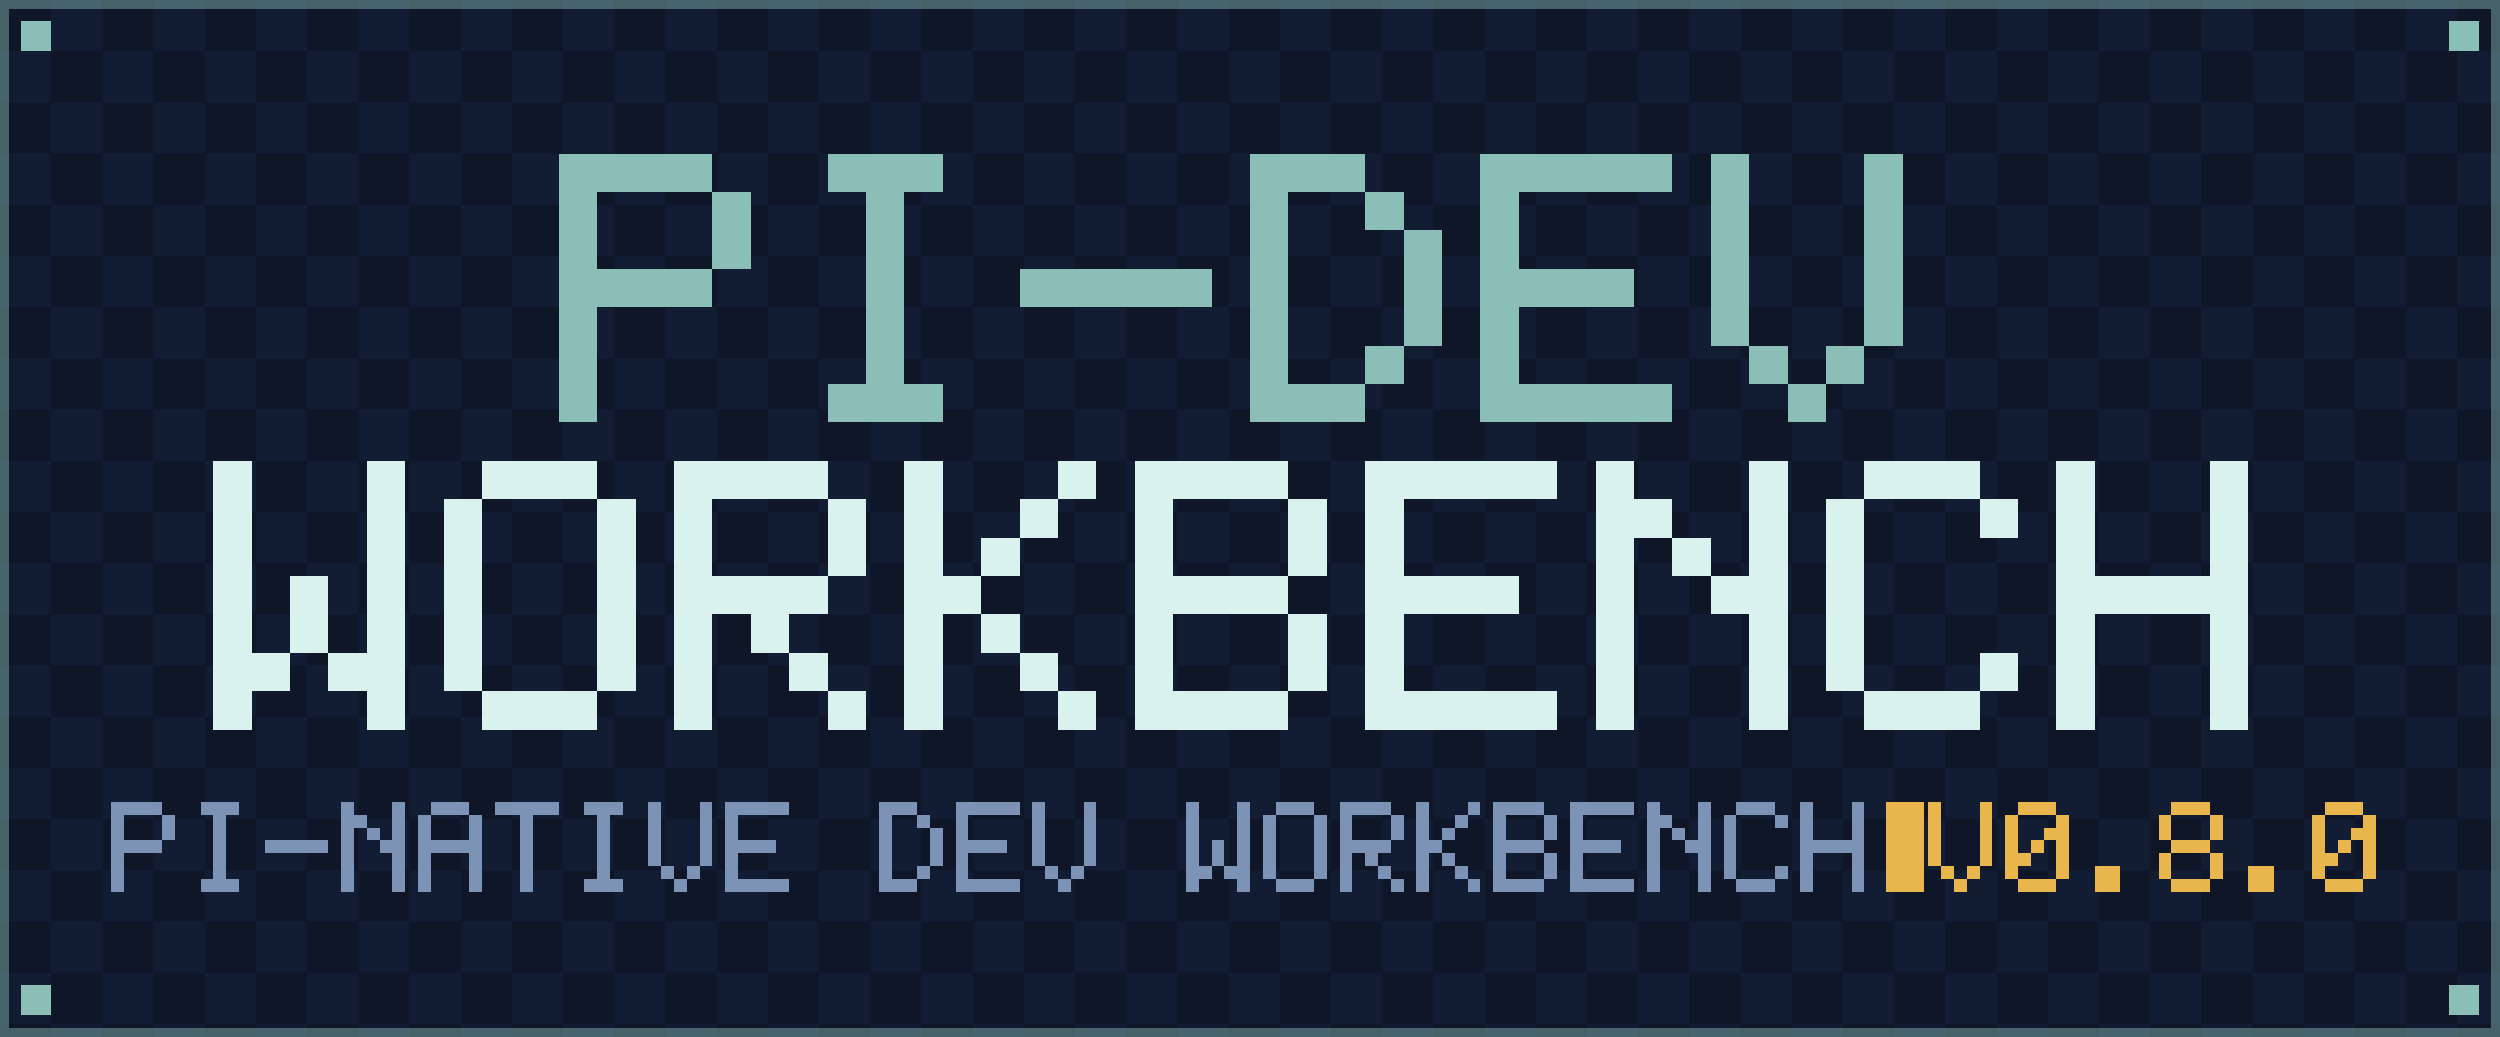
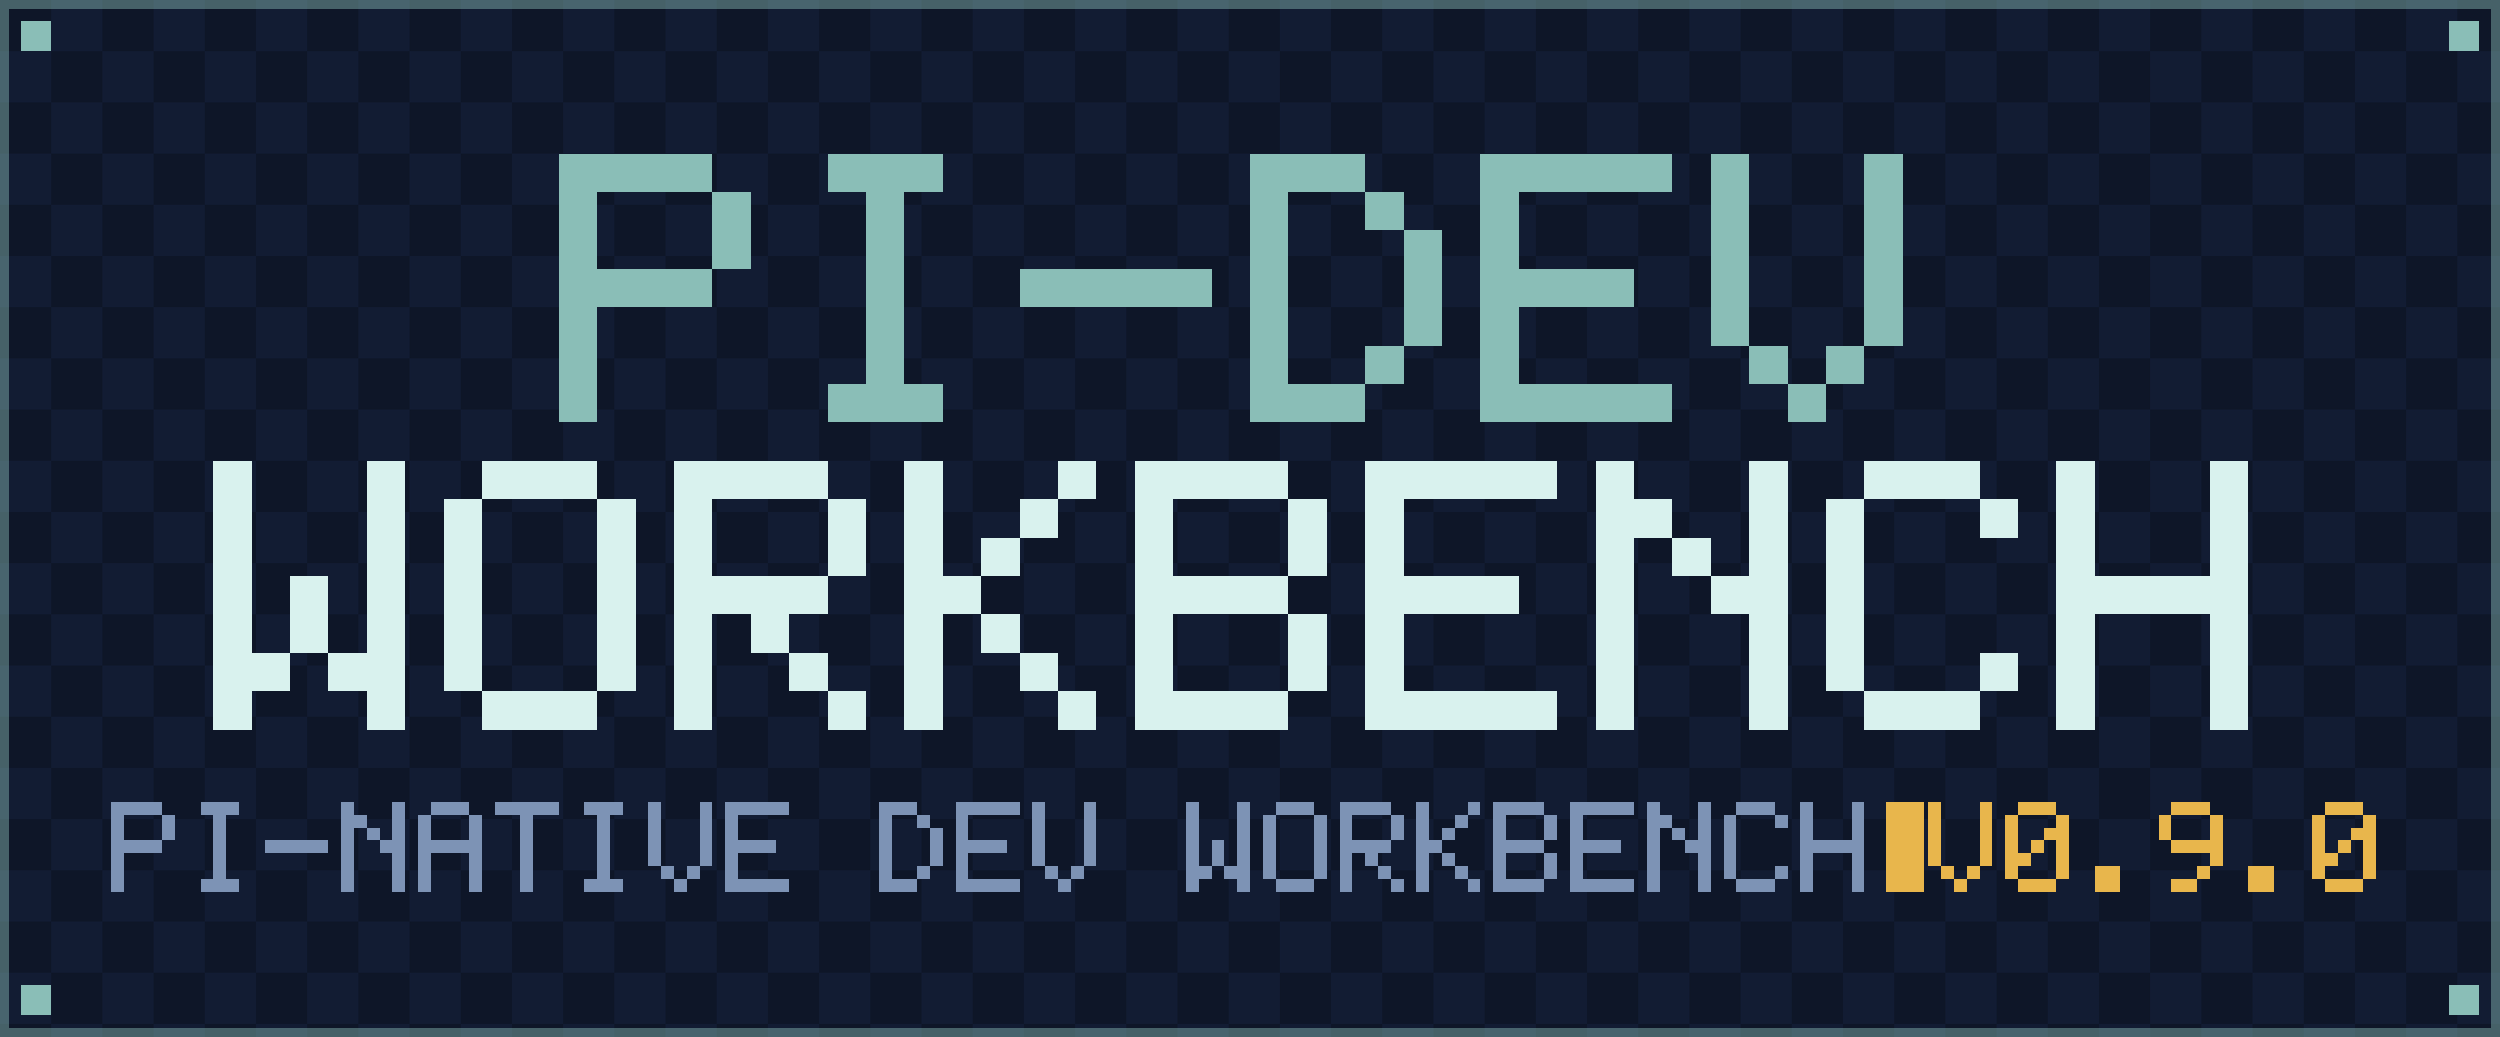
- <svg xmlns="http://www.w3.org/2000/svg" viewBox="0 0 586 243" width="586" height="243" shape-rendering="crispEdges" role="img" aria-label="pi-dev-workbench v0.8.0 — a Pi-native development workbench">
+ <svg xmlns="http://www.w3.org/2000/svg" viewBox="0 0 586 243" width="586" height="243" shape-rendering="crispEdges" role="img" aria-label="pi-dev-workbench v0.9.0 — a Pi-native development workbench">
  <defs>
    <pattern id="checker" width="24" height="24" patternUnits="userSpaceOnUse">
      <rect width="12" height="12" fill="#0e1628" />
      <rect x="12" width="12" height="12" fill="#121c33" />
      <rect y="12" width="12" height="12" fill="#121c33" />
      <rect x="12" y="12" width="12" height="12" fill="#0e1628" />
    </pattern>
  </defs>
  <rect width="586" height="243" fill="url(#checker)" />
  <rect x="1" y="1" width="584" height="241" fill="none" stroke="#8abeb7" stroke-opacity="0.45" stroke-width="2" />
  <rect x="5" y="5" width="7" height="7" fill="#8abeb7" />
  <rect x="574" y="5" width="7" height="7" fill="#8abeb7" />
  <rect x="5" y="231" width="7" height="7" fill="#8abeb7" />
  <rect x="574" y="231" width="7" height="7" fill="#8abeb7" />
  <rect x="131" y="36" width="9" height="9" fill="#8abeb7" />
  <rect x="140" y="36" width="9" height="9" fill="#8abeb7" />
  <rect x="149" y="36" width="9" height="9" fill="#8abeb7" />
  <rect x="158" y="36" width="9" height="9" fill="#8abeb7" />
  <rect x="131" y="45" width="9" height="9" fill="#8abeb7" />
  <rect x="167" y="45" width="9" height="9" fill="#8abeb7" />
  <rect x="131" y="54" width="9" height="9" fill="#8abeb7" />
  <rect x="167" y="54" width="9" height="9" fill="#8abeb7" />
  <rect x="131" y="63" width="9" height="9" fill="#8abeb7" />
  <rect x="140" y="63" width="9" height="9" fill="#8abeb7" />
  <rect x="149" y="63" width="9" height="9" fill="#8abeb7" />
  <rect x="158" y="63" width="9" height="9" fill="#8abeb7" />
  <rect x="131" y="72" width="9" height="9" fill="#8abeb7" />
  <rect x="131" y="81" width="9" height="9" fill="#8abeb7" />
  <rect x="131" y="90" width="9" height="9" fill="#8abeb7" />
  <rect x="194" y="36" width="9" height="9" fill="#8abeb7" />
  <rect x="203" y="36" width="9" height="9" fill="#8abeb7" />
  <rect x="212" y="36" width="9" height="9" fill="#8abeb7" />
  <rect x="203" y="45" width="9" height="9" fill="#8abeb7" />
  <rect x="203" y="54" width="9" height="9" fill="#8abeb7" />
  <rect x="203" y="63" width="9" height="9" fill="#8abeb7" />
  <rect x="203" y="72" width="9" height="9" fill="#8abeb7" />
  <rect x="203" y="81" width="9" height="9" fill="#8abeb7" />
  <rect x="194" y="90" width="9" height="9" fill="#8abeb7" />
  <rect x="203" y="90" width="9" height="9" fill="#8abeb7" />
  <rect x="212" y="90" width="9" height="9" fill="#8abeb7" />
  <rect x="239" y="63" width="9" height="9" fill="#8abeb7" />
  <rect x="248" y="63" width="9" height="9" fill="#8abeb7" />
  <rect x="257" y="63" width="9" height="9" fill="#8abeb7" />
  <rect x="266" y="63" width="9" height="9" fill="#8abeb7" />
  <rect x="275" y="63" width="9" height="9" fill="#8abeb7" />
  <rect x="293" y="36" width="9" height="9" fill="#8abeb7" />
  <rect x="302" y="36" width="9" height="9" fill="#8abeb7" />
  <rect x="311" y="36" width="9" height="9" fill="#8abeb7" />
  <rect x="293" y="45" width="9" height="9" fill="#8abeb7" />
  <rect x="320" y="45" width="9" height="9" fill="#8abeb7" />
  <rect x="293" y="54" width="9" height="9" fill="#8abeb7" />
  <rect x="329" y="54" width="9" height="9" fill="#8abeb7" />
  <rect x="293" y="63" width="9" height="9" fill="#8abeb7" />
  <rect x="329" y="63" width="9" height="9" fill="#8abeb7" />
  <rect x="293" y="72" width="9" height="9" fill="#8abeb7" />
  <rect x="329" y="72" width="9" height="9" fill="#8abeb7" />
  <rect x="293" y="81" width="9" height="9" fill="#8abeb7" />
  <rect x="320" y="81" width="9" height="9" fill="#8abeb7" />
  <rect x="293" y="90" width="9" height="9" fill="#8abeb7" />
  <rect x="302" y="90" width="9" height="9" fill="#8abeb7" />
  <rect x="311" y="90" width="9" height="9" fill="#8abeb7" />
  <rect x="347" y="36" width="9" height="9" fill="#8abeb7" />
  <rect x="356" y="36" width="9" height="9" fill="#8abeb7" />
  <rect x="365" y="36" width="9" height="9" fill="#8abeb7" />
  <rect x="374" y="36" width="9" height="9" fill="#8abeb7" />
  <rect x="383" y="36" width="9" height="9" fill="#8abeb7" />
  <rect x="347" y="45" width="9" height="9" fill="#8abeb7" />
  <rect x="347" y="54" width="9" height="9" fill="#8abeb7" />
  <rect x="347" y="63" width="9" height="9" fill="#8abeb7" />
  <rect x="356" y="63" width="9" height="9" fill="#8abeb7" />
  <rect x="365" y="63" width="9" height="9" fill="#8abeb7" />
  <rect x="374" y="63" width="9" height="9" fill="#8abeb7" />
  <rect x="347" y="72" width="9" height="9" fill="#8abeb7" />
  <rect x="347" y="81" width="9" height="9" fill="#8abeb7" />
  <rect x="347" y="90" width="9" height="9" fill="#8abeb7" />
  <rect x="356" y="90" width="9" height="9" fill="#8abeb7" />
  <rect x="365" y="90" width="9" height="9" fill="#8abeb7" />
  <rect x="374" y="90" width="9" height="9" fill="#8abeb7" />
  <rect x="383" y="90" width="9" height="9" fill="#8abeb7" />
  <rect x="401" y="36" width="9" height="9" fill="#8abeb7" />
  <rect x="437" y="36" width="9" height="9" fill="#8abeb7" />
  <rect x="401" y="45" width="9" height="9" fill="#8abeb7" />
  <rect x="437" y="45" width="9" height="9" fill="#8abeb7" />
  <rect x="401" y="54" width="9" height="9" fill="#8abeb7" />
  <rect x="437" y="54" width="9" height="9" fill="#8abeb7" />
  <rect x="401" y="63" width="9" height="9" fill="#8abeb7" />
  <rect x="437" y="63" width="9" height="9" fill="#8abeb7" />
  <rect x="401" y="72" width="9" height="9" fill="#8abeb7" />
  <rect x="437" y="72" width="9" height="9" fill="#8abeb7" />
  <rect x="410" y="81" width="9" height="9" fill="#8abeb7" />
  <rect x="428" y="81" width="9" height="9" fill="#8abeb7" />
  <rect x="419" y="90" width="9" height="9" fill="#8abeb7" />
  <rect x="50" y="108" width="9" height="9" fill="#d9f2ee" />
  <rect x="86" y="108" width="9" height="9" fill="#d9f2ee" />
  <rect x="50" y="117" width="9" height="9" fill="#d9f2ee" />
  <rect x="86" y="117" width="9" height="9" fill="#d9f2ee" />
  <rect x="50" y="126" width="9" height="9" fill="#d9f2ee" />
  <rect x="86" y="126" width="9" height="9" fill="#d9f2ee" />
  <rect x="50" y="135" width="9" height="9" fill="#d9f2ee" />
  <rect x="68" y="135" width="9" height="9" fill="#d9f2ee" />
  <rect x="86" y="135" width="9" height="9" fill="#d9f2ee" />
  <rect x="50" y="144" width="9" height="9" fill="#d9f2ee" />
  <rect x="68" y="144" width="9" height="9" fill="#d9f2ee" />
  <rect x="86" y="144" width="9" height="9" fill="#d9f2ee" />
  <rect x="50" y="153" width="9" height="9" fill="#d9f2ee" />
  <rect x="59" y="153" width="9" height="9" fill="#d9f2ee" />
  <rect x="77" y="153" width="9" height="9" fill="#d9f2ee" />
  <rect x="86" y="153" width="9" height="9" fill="#d9f2ee" />
  <rect x="50" y="162" width="9" height="9" fill="#d9f2ee" />
  <rect x="86" y="162" width="9" height="9" fill="#d9f2ee" />
  <rect x="113" y="108" width="9" height="9" fill="#d9f2ee" />
  <rect x="122" y="108" width="9" height="9" fill="#d9f2ee" />
  <rect x="131" y="108" width="9" height="9" fill="#d9f2ee" />
  <rect x="104" y="117" width="9" height="9" fill="#d9f2ee" />
  <rect x="140" y="117" width="9" height="9" fill="#d9f2ee" />
  <rect x="104" y="126" width="9" height="9" fill="#d9f2ee" />
  <rect x="140" y="126" width="9" height="9" fill="#d9f2ee" />
  <rect x="104" y="135" width="9" height="9" fill="#d9f2ee" />
  <rect x="140" y="135" width="9" height="9" fill="#d9f2ee" />
  <rect x="104" y="144" width="9" height="9" fill="#d9f2ee" />
  <rect x="140" y="144" width="9" height="9" fill="#d9f2ee" />
  <rect x="104" y="153" width="9" height="9" fill="#d9f2ee" />
  <rect x="140" y="153" width="9" height="9" fill="#d9f2ee" />
  <rect x="113" y="162" width="9" height="9" fill="#d9f2ee" />
  <rect x="122" y="162" width="9" height="9" fill="#d9f2ee" />
  <rect x="131" y="162" width="9" height="9" fill="#d9f2ee" />
  <rect x="158" y="108" width="9" height="9" fill="#d9f2ee" />
  <rect x="167" y="108" width="9" height="9" fill="#d9f2ee" />
  <rect x="176" y="108" width="9" height="9" fill="#d9f2ee" />
  <rect x="185" y="108" width="9" height="9" fill="#d9f2ee" />
  <rect x="158" y="117" width="9" height="9" fill="#d9f2ee" />
  <rect x="194" y="117" width="9" height="9" fill="#d9f2ee" />
  <rect x="158" y="126" width="9" height="9" fill="#d9f2ee" />
  <rect x="194" y="126" width="9" height="9" fill="#d9f2ee" />
  <rect x="158" y="135" width="9" height="9" fill="#d9f2ee" />
  <rect x="167" y="135" width="9" height="9" fill="#d9f2ee" />
  <rect x="176" y="135" width="9" height="9" fill="#d9f2ee" />
  <rect x="185" y="135" width="9" height="9" fill="#d9f2ee" />
  <rect x="158" y="144" width="9" height="9" fill="#d9f2ee" />
  <rect x="176" y="144" width="9" height="9" fill="#d9f2ee" />
  <rect x="158" y="153" width="9" height="9" fill="#d9f2ee" />
  <rect x="185" y="153" width="9" height="9" fill="#d9f2ee" />
  <rect x="158" y="162" width="9" height="9" fill="#d9f2ee" />
  <rect x="194" y="162" width="9" height="9" fill="#d9f2ee" />
  <rect x="212" y="108" width="9" height="9" fill="#d9f2ee" />
  <rect x="248" y="108" width="9" height="9" fill="#d9f2ee" />
  <rect x="212" y="117" width="9" height="9" fill="#d9f2ee" />
  <rect x="239" y="117" width="9" height="9" fill="#d9f2ee" />
  <rect x="212" y="126" width="9" height="9" fill="#d9f2ee" />
  <rect x="230" y="126" width="9" height="9" fill="#d9f2ee" />
  <rect x="212" y="135" width="9" height="9" fill="#d9f2ee" />
  <rect x="221" y="135" width="9" height="9" fill="#d9f2ee" />
  <rect x="212" y="144" width="9" height="9" fill="#d9f2ee" />
  <rect x="230" y="144" width="9" height="9" fill="#d9f2ee" />
  <rect x="212" y="153" width="9" height="9" fill="#d9f2ee" />
  <rect x="239" y="153" width="9" height="9" fill="#d9f2ee" />
  <rect x="212" y="162" width="9" height="9" fill="#d9f2ee" />
  <rect x="248" y="162" width="9" height="9" fill="#d9f2ee" />
  <rect x="266" y="108" width="9" height="9" fill="#d9f2ee" />
  <rect x="275" y="108" width="9" height="9" fill="#d9f2ee" />
  <rect x="284" y="108" width="9" height="9" fill="#d9f2ee" />
  <rect x="293" y="108" width="9" height="9" fill="#d9f2ee" />
  <rect x="266" y="117" width="9" height="9" fill="#d9f2ee" />
  <rect x="302" y="117" width="9" height="9" fill="#d9f2ee" />
  <rect x="266" y="126" width="9" height="9" fill="#d9f2ee" />
  <rect x="302" y="126" width="9" height="9" fill="#d9f2ee" />
  <rect x="266" y="135" width="9" height="9" fill="#d9f2ee" />
  <rect x="275" y="135" width="9" height="9" fill="#d9f2ee" />
  <rect x="284" y="135" width="9" height="9" fill="#d9f2ee" />
  <rect x="293" y="135" width="9" height="9" fill="#d9f2ee" />
  <rect x="266" y="144" width="9" height="9" fill="#d9f2ee" />
  <rect x="302" y="144" width="9" height="9" fill="#d9f2ee" />
  <rect x="266" y="153" width="9" height="9" fill="#d9f2ee" />
  <rect x="302" y="153" width="9" height="9" fill="#d9f2ee" />
  <rect x="266" y="162" width="9" height="9" fill="#d9f2ee" />
  <rect x="275" y="162" width="9" height="9" fill="#d9f2ee" />
  <rect x="284" y="162" width="9" height="9" fill="#d9f2ee" />
  <rect x="293" y="162" width="9" height="9" fill="#d9f2ee" />
  <rect x="320" y="108" width="9" height="9" fill="#d9f2ee" />
  <rect x="329" y="108" width="9" height="9" fill="#d9f2ee" />
  <rect x="338" y="108" width="9" height="9" fill="#d9f2ee" />
  <rect x="347" y="108" width="9" height="9" fill="#d9f2ee" />
  <rect x="356" y="108" width="9" height="9" fill="#d9f2ee" />
  <rect x="320" y="117" width="9" height="9" fill="#d9f2ee" />
  <rect x="320" y="126" width="9" height="9" fill="#d9f2ee" />
  <rect x="320" y="135" width="9" height="9" fill="#d9f2ee" />
  <rect x="329" y="135" width="9" height="9" fill="#d9f2ee" />
  <rect x="338" y="135" width="9" height="9" fill="#d9f2ee" />
  <rect x="347" y="135" width="9" height="9" fill="#d9f2ee" />
  <rect x="320" y="144" width="9" height="9" fill="#d9f2ee" />
  <rect x="320" y="153" width="9" height="9" fill="#d9f2ee" />
  <rect x="320" y="162" width="9" height="9" fill="#d9f2ee" />
  <rect x="329" y="162" width="9" height="9" fill="#d9f2ee" />
  <rect x="338" y="162" width="9" height="9" fill="#d9f2ee" />
  <rect x="347" y="162" width="9" height="9" fill="#d9f2ee" />
  <rect x="356" y="162" width="9" height="9" fill="#d9f2ee" />
  <rect x="374" y="108" width="9" height="9" fill="#d9f2ee" />
  <rect x="410" y="108" width="9" height="9" fill="#d9f2ee" />
  <rect x="374" y="117" width="9" height="9" fill="#d9f2ee" />
  <rect x="383" y="117" width="9" height="9" fill="#d9f2ee" />
  <rect x="410" y="117" width="9" height="9" fill="#d9f2ee" />
  <rect x="374" y="126" width="9" height="9" fill="#d9f2ee" />
  <rect x="392" y="126" width="9" height="9" fill="#d9f2ee" />
  <rect x="410" y="126" width="9" height="9" fill="#d9f2ee" />
  <rect x="374" y="135" width="9" height="9" fill="#d9f2ee" />
  <rect x="401" y="135" width="9" height="9" fill="#d9f2ee" />
  <rect x="410" y="135" width="9" height="9" fill="#d9f2ee" />
  <rect x="374" y="144" width="9" height="9" fill="#d9f2ee" />
  <rect x="410" y="144" width="9" height="9" fill="#d9f2ee" />
  <rect x="374" y="153" width="9" height="9" fill="#d9f2ee" />
  <rect x="410" y="153" width="9" height="9" fill="#d9f2ee" />
  <rect x="374" y="162" width="9" height="9" fill="#d9f2ee" />
  <rect x="410" y="162" width="9" height="9" fill="#d9f2ee" />
  <rect x="437" y="108" width="9" height="9" fill="#d9f2ee" />
  <rect x="446" y="108" width="9" height="9" fill="#d9f2ee" />
  <rect x="455" y="108" width="9" height="9" fill="#d9f2ee" />
  <rect x="428" y="117" width="9" height="9" fill="#d9f2ee" />
  <rect x="464" y="117" width="9" height="9" fill="#d9f2ee" />
  <rect x="428" y="126" width="9" height="9" fill="#d9f2ee" />
  <rect x="428" y="135" width="9" height="9" fill="#d9f2ee" />
  <rect x="428" y="144" width="9" height="9" fill="#d9f2ee" />
  <rect x="428" y="153" width="9" height="9" fill="#d9f2ee" />
  <rect x="464" y="153" width="9" height="9" fill="#d9f2ee" />
  <rect x="437" y="162" width="9" height="9" fill="#d9f2ee" />
  <rect x="446" y="162" width="9" height="9" fill="#d9f2ee" />
  <rect x="455" y="162" width="9" height="9" fill="#d9f2ee" />
  <rect x="482" y="108" width="9" height="9" fill="#d9f2ee" />
  <rect x="518" y="108" width="9" height="9" fill="#d9f2ee" />
  <rect x="482" y="117" width="9" height="9" fill="#d9f2ee" />
  <rect x="518" y="117" width="9" height="9" fill="#d9f2ee" />
  <rect x="482" y="126" width="9" height="9" fill="#d9f2ee" />
  <rect x="518" y="126" width="9" height="9" fill="#d9f2ee" />
  <rect x="482" y="135" width="9" height="9" fill="#d9f2ee" />
  <rect x="491" y="135" width="9" height="9" fill="#d9f2ee" />
  <rect x="500" y="135" width="9" height="9" fill="#d9f2ee" />
  <rect x="509" y="135" width="9" height="9" fill="#d9f2ee" />
  <rect x="518" y="135" width="9" height="9" fill="#d9f2ee" />
  <rect x="482" y="144" width="9" height="9" fill="#d9f2ee" />
  <rect x="518" y="144" width="9" height="9" fill="#d9f2ee" />
  <rect x="482" y="153" width="9" height="9" fill="#d9f2ee" />
  <rect x="518" y="153" width="9" height="9" fill="#d9f2ee" />
  <rect x="482" y="162" width="9" height="9" fill="#d9f2ee" />
  <rect x="518" y="162" width="9" height="9" fill="#d9f2ee" />
  <rect x="26" y="188" width="3" height="3" fill="#7d93b5" />
  <rect x="29" y="188" width="3" height="3" fill="#7d93b5" />
  <rect x="32" y="188" width="3" height="3" fill="#7d93b5" />
  <rect x="35" y="188" width="3" height="3" fill="#7d93b5" />
  <rect x="26" y="191" width="3" height="3" fill="#7d93b5" />
  <rect x="38" y="191" width="3" height="3" fill="#7d93b5" />
  <rect x="26" y="194" width="3" height="3" fill="#7d93b5" />
  <rect x="38" y="194" width="3" height="3" fill="#7d93b5" />
  <rect x="26" y="197" width="3" height="3" fill="#7d93b5" />
  <rect x="29" y="197" width="3" height="3" fill="#7d93b5" />
  <rect x="32" y="197" width="3" height="3" fill="#7d93b5" />
  <rect x="35" y="197" width="3" height="3" fill="#7d93b5" />
  <rect x="26" y="200" width="3" height="3" fill="#7d93b5" />
  <rect x="26" y="203" width="3" height="3" fill="#7d93b5" />
  <rect x="26" y="206" width="3" height="3" fill="#7d93b5" />
  <rect x="47" y="188" width="3" height="3" fill="#7d93b5" />
  <rect x="50" y="188" width="3" height="3" fill="#7d93b5" />
  <rect x="53" y="188" width="3" height="3" fill="#7d93b5" />
  <rect x="50" y="191" width="3" height="3" fill="#7d93b5" />
  <rect x="50" y="194" width="3" height="3" fill="#7d93b5" />
  <rect x="50" y="197" width="3" height="3" fill="#7d93b5" />
  <rect x="50" y="200" width="3" height="3" fill="#7d93b5" />
  <rect x="50" y="203" width="3" height="3" fill="#7d93b5" />
  <rect x="47" y="206" width="3" height="3" fill="#7d93b5" />
  <rect x="50" y="206" width="3" height="3" fill="#7d93b5" />
  <rect x="53" y="206" width="3" height="3" fill="#7d93b5" />
  <rect x="62" y="197" width="3" height="3" fill="#7d93b5" />
  <rect x="65" y="197" width="3" height="3" fill="#7d93b5" />
  <rect x="68" y="197" width="3" height="3" fill="#7d93b5" />
  <rect x="71" y="197" width="3" height="3" fill="#7d93b5" />
  <rect x="74" y="197" width="3" height="3" fill="#7d93b5" />
  <rect x="80" y="188" width="3" height="3" fill="#7d93b5" />
  <rect x="92" y="188" width="3" height="3" fill="#7d93b5" />
  <rect x="80" y="191" width="3" height="3" fill="#7d93b5" />
  <rect x="83" y="191" width="3" height="3" fill="#7d93b5" />
  <rect x="92" y="191" width="3" height="3" fill="#7d93b5" />
  <rect x="80" y="194" width="3" height="3" fill="#7d93b5" />
  <rect x="86" y="194" width="3" height="3" fill="#7d93b5" />
  <rect x="92" y="194" width="3" height="3" fill="#7d93b5" />
  <rect x="80" y="197" width="3" height="3" fill="#7d93b5" />
  <rect x="89" y="197" width="3" height="3" fill="#7d93b5" />
  <rect x="92" y="197" width="3" height="3" fill="#7d93b5" />
  <rect x="80" y="200" width="3" height="3" fill="#7d93b5" />
  <rect x="92" y="200" width="3" height="3" fill="#7d93b5" />
  <rect x="80" y="203" width="3" height="3" fill="#7d93b5" />
  <rect x="92" y="203" width="3" height="3" fill="#7d93b5" />
  <rect x="80" y="206" width="3" height="3" fill="#7d93b5" />
  <rect x="92" y="206" width="3" height="3" fill="#7d93b5" />
  <rect x="101" y="188" width="3" height="3" fill="#7d93b5" />
  <rect x="104" y="188" width="3" height="3" fill="#7d93b5" />
  <rect x="107" y="188" width="3" height="3" fill="#7d93b5" />
  <rect x="98" y="191" width="3" height="3" fill="#7d93b5" />
  <rect x="110" y="191" width="3" height="3" fill="#7d93b5" />
  <rect x="98" y="194" width="3" height="3" fill="#7d93b5" />
  <rect x="110" y="194" width="3" height="3" fill="#7d93b5" />
  <rect x="98" y="197" width="3" height="3" fill="#7d93b5" />
  <rect x="101" y="197" width="3" height="3" fill="#7d93b5" />
  <rect x="104" y="197" width="3" height="3" fill="#7d93b5" />
  <rect x="107" y="197" width="3" height="3" fill="#7d93b5" />
  <rect x="110" y="197" width="3" height="3" fill="#7d93b5" />
  <rect x="98" y="200" width="3" height="3" fill="#7d93b5" />
  <rect x="110" y="200" width="3" height="3" fill="#7d93b5" />
  <rect x="98" y="203" width="3" height="3" fill="#7d93b5" />
  <rect x="110" y="203" width="3" height="3" fill="#7d93b5" />
  <rect x="98" y="206" width="3" height="3" fill="#7d93b5" />
  <rect x="110" y="206" width="3" height="3" fill="#7d93b5" />
  <rect x="116" y="188" width="3" height="3" fill="#7d93b5" />
  <rect x="119" y="188" width="3" height="3" fill="#7d93b5" />
  <rect x="122" y="188" width="3" height="3" fill="#7d93b5" />
  <rect x="125" y="188" width="3" height="3" fill="#7d93b5" />
  <rect x="128" y="188" width="3" height="3" fill="#7d93b5" />
  <rect x="122" y="191" width="3" height="3" fill="#7d93b5" />
  <rect x="122" y="194" width="3" height="3" fill="#7d93b5" />
  <rect x="122" y="197" width="3" height="3" fill="#7d93b5" />
  <rect x="122" y="200" width="3" height="3" fill="#7d93b5" />
  <rect x="122" y="203" width="3" height="3" fill="#7d93b5" />
  <rect x="122" y="206" width="3" height="3" fill="#7d93b5" />
  <rect x="137" y="188" width="3" height="3" fill="#7d93b5" />
  <rect x="140" y="188" width="3" height="3" fill="#7d93b5" />
  <rect x="143" y="188" width="3" height="3" fill="#7d93b5" />
  <rect x="140" y="191" width="3" height="3" fill="#7d93b5" />
  <rect x="140" y="194" width="3" height="3" fill="#7d93b5" />
  <rect x="140" y="197" width="3" height="3" fill="#7d93b5" />
  <rect x="140" y="200" width="3" height="3" fill="#7d93b5" />
  <rect x="140" y="203" width="3" height="3" fill="#7d93b5" />
  <rect x="137" y="206" width="3" height="3" fill="#7d93b5" />
  <rect x="140" y="206" width="3" height="3" fill="#7d93b5" />
  <rect x="143" y="206" width="3" height="3" fill="#7d93b5" />
  <rect x="152" y="188" width="3" height="3" fill="#7d93b5" />
  <rect x="164" y="188" width="3" height="3" fill="#7d93b5" />
  <rect x="152" y="191" width="3" height="3" fill="#7d93b5" />
  <rect x="164" y="191" width="3" height="3" fill="#7d93b5" />
  <rect x="152" y="194" width="3" height="3" fill="#7d93b5" />
  <rect x="164" y="194" width="3" height="3" fill="#7d93b5" />
  <rect x="152" y="197" width="3" height="3" fill="#7d93b5" />
  <rect x="164" y="197" width="3" height="3" fill="#7d93b5" />
  <rect x="152" y="200" width="3" height="3" fill="#7d93b5" />
  <rect x="164" y="200" width="3" height="3" fill="#7d93b5" />
  <rect x="155" y="203" width="3" height="3" fill="#7d93b5" />
  <rect x="161" y="203" width="3" height="3" fill="#7d93b5" />
  <rect x="158" y="206" width="3" height="3" fill="#7d93b5" />
  <rect x="170" y="188" width="3" height="3" fill="#7d93b5" />
  <rect x="173" y="188" width="3" height="3" fill="#7d93b5" />
  <rect x="176" y="188" width="3" height="3" fill="#7d93b5" />
  <rect x="179" y="188" width="3" height="3" fill="#7d93b5" />
  <rect x="182" y="188" width="3" height="3" fill="#7d93b5" />
  <rect x="170" y="191" width="3" height="3" fill="#7d93b5" />
  <rect x="170" y="194" width="3" height="3" fill="#7d93b5" />
  <rect x="170" y="197" width="3" height="3" fill="#7d93b5" />
  <rect x="173" y="197" width="3" height="3" fill="#7d93b5" />
  <rect x="176" y="197" width="3" height="3" fill="#7d93b5" />
  <rect x="179" y="197" width="3" height="3" fill="#7d93b5" />
  <rect x="170" y="200" width="3" height="3" fill="#7d93b5" />
  <rect x="170" y="203" width="3" height="3" fill="#7d93b5" />
  <rect x="170" y="206" width="3" height="3" fill="#7d93b5" />
  <rect x="173" y="206" width="3" height="3" fill="#7d93b5" />
  <rect x="176" y="206" width="3" height="3" fill="#7d93b5" />
  <rect x="179" y="206" width="3" height="3" fill="#7d93b5" />
  <rect x="182" y="206" width="3" height="3" fill="#7d93b5" />
  <rect x="206" y="188" width="3" height="3" fill="#7d93b5" />
  <rect x="209" y="188" width="3" height="3" fill="#7d93b5" />
  <rect x="212" y="188" width="3" height="3" fill="#7d93b5" />
  <rect x="206" y="191" width="3" height="3" fill="#7d93b5" />
  <rect x="215" y="191" width="3" height="3" fill="#7d93b5" />
  <rect x="206" y="194" width="3" height="3" fill="#7d93b5" />
  <rect x="218" y="194" width="3" height="3" fill="#7d93b5" />
  <rect x="206" y="197" width="3" height="3" fill="#7d93b5" />
  <rect x="218" y="197" width="3" height="3" fill="#7d93b5" />
  <rect x="206" y="200" width="3" height="3" fill="#7d93b5" />
  <rect x="218" y="200" width="3" height="3" fill="#7d93b5" />
  <rect x="206" y="203" width="3" height="3" fill="#7d93b5" />
  <rect x="215" y="203" width="3" height="3" fill="#7d93b5" />
  <rect x="206" y="206" width="3" height="3" fill="#7d93b5" />
  <rect x="209" y="206" width="3" height="3" fill="#7d93b5" />
  <rect x="212" y="206" width="3" height="3" fill="#7d93b5" />
  <rect x="224" y="188" width="3" height="3" fill="#7d93b5" />
  <rect x="227" y="188" width="3" height="3" fill="#7d93b5" />
  <rect x="230" y="188" width="3" height="3" fill="#7d93b5" />
  <rect x="233" y="188" width="3" height="3" fill="#7d93b5" />
  <rect x="236" y="188" width="3" height="3" fill="#7d93b5" />
  <rect x="224" y="191" width="3" height="3" fill="#7d93b5" />
  <rect x="224" y="194" width="3" height="3" fill="#7d93b5" />
  <rect x="224" y="197" width="3" height="3" fill="#7d93b5" />
  <rect x="227" y="197" width="3" height="3" fill="#7d93b5" />
  <rect x="230" y="197" width="3" height="3" fill="#7d93b5" />
  <rect x="233" y="197" width="3" height="3" fill="#7d93b5" />
  <rect x="224" y="200" width="3" height="3" fill="#7d93b5" />
  <rect x="224" y="203" width="3" height="3" fill="#7d93b5" />
  <rect x="224" y="206" width="3" height="3" fill="#7d93b5" />
  <rect x="227" y="206" width="3" height="3" fill="#7d93b5" />
  <rect x="230" y="206" width="3" height="3" fill="#7d93b5" />
  <rect x="233" y="206" width="3" height="3" fill="#7d93b5" />
  <rect x="236" y="206" width="3" height="3" fill="#7d93b5" />
  <rect x="242" y="188" width="3" height="3" fill="#7d93b5" />
  <rect x="254" y="188" width="3" height="3" fill="#7d93b5" />
  <rect x="242" y="191" width="3" height="3" fill="#7d93b5" />
  <rect x="254" y="191" width="3" height="3" fill="#7d93b5" />
  <rect x="242" y="194" width="3" height="3" fill="#7d93b5" />
  <rect x="254" y="194" width="3" height="3" fill="#7d93b5" />
  <rect x="242" y="197" width="3" height="3" fill="#7d93b5" />
  <rect x="254" y="197" width="3" height="3" fill="#7d93b5" />
  <rect x="242" y="200" width="3" height="3" fill="#7d93b5" />
  <rect x="254" y="200" width="3" height="3" fill="#7d93b5" />
  <rect x="245" y="203" width="3" height="3" fill="#7d93b5" />
  <rect x="251" y="203" width="3" height="3" fill="#7d93b5" />
  <rect x="248" y="206" width="3" height="3" fill="#7d93b5" />
  <rect x="278" y="188" width="3" height="3" fill="#7d93b5" />
  <rect x="290" y="188" width="3" height="3" fill="#7d93b5" />
  <rect x="278" y="191" width="3" height="3" fill="#7d93b5" />
  <rect x="290" y="191" width="3" height="3" fill="#7d93b5" />
  <rect x="278" y="194" width="3" height="3" fill="#7d93b5" />
  <rect x="290" y="194" width="3" height="3" fill="#7d93b5" />
  <rect x="278" y="197" width="3" height="3" fill="#7d93b5" />
  <rect x="284" y="197" width="3" height="3" fill="#7d93b5" />
  <rect x="290" y="197" width="3" height="3" fill="#7d93b5" />
  <rect x="278" y="200" width="3" height="3" fill="#7d93b5" />
  <rect x="284" y="200" width="3" height="3" fill="#7d93b5" />
  <rect x="290" y="200" width="3" height="3" fill="#7d93b5" />
  <rect x="278" y="203" width="3" height="3" fill="#7d93b5" />
  <rect x="281" y="203" width="3" height="3" fill="#7d93b5" />
  <rect x="287" y="203" width="3" height="3" fill="#7d93b5" />
  <rect x="290" y="203" width="3" height="3" fill="#7d93b5" />
  <rect x="278" y="206" width="3" height="3" fill="#7d93b5" />
  <rect x="290" y="206" width="3" height="3" fill="#7d93b5" />
  <rect x="299" y="188" width="3" height="3" fill="#7d93b5" />
  <rect x="302" y="188" width="3" height="3" fill="#7d93b5" />
  <rect x="305" y="188" width="3" height="3" fill="#7d93b5" />
  <rect x="296" y="191" width="3" height="3" fill="#7d93b5" />
  <rect x="308" y="191" width="3" height="3" fill="#7d93b5" />
  <rect x="296" y="194" width="3" height="3" fill="#7d93b5" />
  <rect x="308" y="194" width="3" height="3" fill="#7d93b5" />
  <rect x="296" y="197" width="3" height="3" fill="#7d93b5" />
  <rect x="308" y="197" width="3" height="3" fill="#7d93b5" />
  <rect x="296" y="200" width="3" height="3" fill="#7d93b5" />
  <rect x="308" y="200" width="3" height="3" fill="#7d93b5" />
  <rect x="296" y="203" width="3" height="3" fill="#7d93b5" />
  <rect x="308" y="203" width="3" height="3" fill="#7d93b5" />
  <rect x="299" y="206" width="3" height="3" fill="#7d93b5" />
  <rect x="302" y="206" width="3" height="3" fill="#7d93b5" />
  <rect x="305" y="206" width="3" height="3" fill="#7d93b5" />
  <rect x="314" y="188" width="3" height="3" fill="#7d93b5" />
  <rect x="317" y="188" width="3" height="3" fill="#7d93b5" />
  <rect x="320" y="188" width="3" height="3" fill="#7d93b5" />
  <rect x="323" y="188" width="3" height="3" fill="#7d93b5" />
  <rect x="314" y="191" width="3" height="3" fill="#7d93b5" />
  <rect x="326" y="191" width="3" height="3" fill="#7d93b5" />
  <rect x="314" y="194" width="3" height="3" fill="#7d93b5" />
  <rect x="326" y="194" width="3" height="3" fill="#7d93b5" />
  <rect x="314" y="197" width="3" height="3" fill="#7d93b5" />
  <rect x="317" y="197" width="3" height="3" fill="#7d93b5" />
  <rect x="320" y="197" width="3" height="3" fill="#7d93b5" />
  <rect x="323" y="197" width="3" height="3" fill="#7d93b5" />
  <rect x="314" y="200" width="3" height="3" fill="#7d93b5" />
  <rect x="320" y="200" width="3" height="3" fill="#7d93b5" />
  <rect x="314" y="203" width="3" height="3" fill="#7d93b5" />
  <rect x="323" y="203" width="3" height="3" fill="#7d93b5" />
  <rect x="314" y="206" width="3" height="3" fill="#7d93b5" />
  <rect x="326" y="206" width="3" height="3" fill="#7d93b5" />
  <rect x="332" y="188" width="3" height="3" fill="#7d93b5" />
  <rect x="344" y="188" width="3" height="3" fill="#7d93b5" />
  <rect x="332" y="191" width="3" height="3" fill="#7d93b5" />
  <rect x="341" y="191" width="3" height="3" fill="#7d93b5" />
  <rect x="332" y="194" width="3" height="3" fill="#7d93b5" />
  <rect x="338" y="194" width="3" height="3" fill="#7d93b5" />
  <rect x="332" y="197" width="3" height="3" fill="#7d93b5" />
  <rect x="335" y="197" width="3" height="3" fill="#7d93b5" />
  <rect x="332" y="200" width="3" height="3" fill="#7d93b5" />
  <rect x="338" y="200" width="3" height="3" fill="#7d93b5" />
  <rect x="332" y="203" width="3" height="3" fill="#7d93b5" />
  <rect x="341" y="203" width="3" height="3" fill="#7d93b5" />
  <rect x="332" y="206" width="3" height="3" fill="#7d93b5" />
  <rect x="344" y="206" width="3" height="3" fill="#7d93b5" />
  <rect x="350" y="188" width="3" height="3" fill="#7d93b5" />
  <rect x="353" y="188" width="3" height="3" fill="#7d93b5" />
  <rect x="356" y="188" width="3" height="3" fill="#7d93b5" />
  <rect x="359" y="188" width="3" height="3" fill="#7d93b5" />
  <rect x="350" y="191" width="3" height="3" fill="#7d93b5" />
  <rect x="362" y="191" width="3" height="3" fill="#7d93b5" />
  <rect x="350" y="194" width="3" height="3" fill="#7d93b5" />
  <rect x="362" y="194" width="3" height="3" fill="#7d93b5" />
  <rect x="350" y="197" width="3" height="3" fill="#7d93b5" />
  <rect x="353" y="197" width="3" height="3" fill="#7d93b5" />
  <rect x="356" y="197" width="3" height="3" fill="#7d93b5" />
  <rect x="359" y="197" width="3" height="3" fill="#7d93b5" />
  <rect x="350" y="200" width="3" height="3" fill="#7d93b5" />
  <rect x="362" y="200" width="3" height="3" fill="#7d93b5" />
  <rect x="350" y="203" width="3" height="3" fill="#7d93b5" />
  <rect x="362" y="203" width="3" height="3" fill="#7d93b5" />
  <rect x="350" y="206" width="3" height="3" fill="#7d93b5" />
  <rect x="353" y="206" width="3" height="3" fill="#7d93b5" />
  <rect x="356" y="206" width="3" height="3" fill="#7d93b5" />
  <rect x="359" y="206" width="3" height="3" fill="#7d93b5" />
  <rect x="368" y="188" width="3" height="3" fill="#7d93b5" />
  <rect x="371" y="188" width="3" height="3" fill="#7d93b5" />
  <rect x="374" y="188" width="3" height="3" fill="#7d93b5" />
  <rect x="377" y="188" width="3" height="3" fill="#7d93b5" />
  <rect x="380" y="188" width="3" height="3" fill="#7d93b5" />
  <rect x="368" y="191" width="3" height="3" fill="#7d93b5" />
  <rect x="368" y="194" width="3" height="3" fill="#7d93b5" />
  <rect x="368" y="197" width="3" height="3" fill="#7d93b5" />
  <rect x="371" y="197" width="3" height="3" fill="#7d93b5" />
  <rect x="374" y="197" width="3" height="3" fill="#7d93b5" />
  <rect x="377" y="197" width="3" height="3" fill="#7d93b5" />
  <rect x="368" y="200" width="3" height="3" fill="#7d93b5" />
  <rect x="368" y="203" width="3" height="3" fill="#7d93b5" />
  <rect x="368" y="206" width="3" height="3" fill="#7d93b5" />
  <rect x="371" y="206" width="3" height="3" fill="#7d93b5" />
  <rect x="374" y="206" width="3" height="3" fill="#7d93b5" />
  <rect x="377" y="206" width="3" height="3" fill="#7d93b5" />
  <rect x="380" y="206" width="3" height="3" fill="#7d93b5" />
  <rect x="386" y="188" width="3" height="3" fill="#7d93b5" />
  <rect x="398" y="188" width="3" height="3" fill="#7d93b5" />
  <rect x="386" y="191" width="3" height="3" fill="#7d93b5" />
  <rect x="389" y="191" width="3" height="3" fill="#7d93b5" />
  <rect x="398" y="191" width="3" height="3" fill="#7d93b5" />
  <rect x="386" y="194" width="3" height="3" fill="#7d93b5" />
  <rect x="392" y="194" width="3" height="3" fill="#7d93b5" />
  <rect x="398" y="194" width="3" height="3" fill="#7d93b5" />
  <rect x="386" y="197" width="3" height="3" fill="#7d93b5" />
  <rect x="395" y="197" width="3" height="3" fill="#7d93b5" />
  <rect x="398" y="197" width="3" height="3" fill="#7d93b5" />
  <rect x="386" y="200" width="3" height="3" fill="#7d93b5" />
  <rect x="398" y="200" width="3" height="3" fill="#7d93b5" />
  <rect x="386" y="203" width="3" height="3" fill="#7d93b5" />
  <rect x="398" y="203" width="3" height="3" fill="#7d93b5" />
  <rect x="386" y="206" width="3" height="3" fill="#7d93b5" />
  <rect x="398" y="206" width="3" height="3" fill="#7d93b5" />
  <rect x="407" y="188" width="3" height="3" fill="#7d93b5" />
  <rect x="410" y="188" width="3" height="3" fill="#7d93b5" />
  <rect x="413" y="188" width="3" height="3" fill="#7d93b5" />
  <rect x="404" y="191" width="3" height="3" fill="#7d93b5" />
  <rect x="416" y="191" width="3" height="3" fill="#7d93b5" />
  <rect x="404" y="194" width="3" height="3" fill="#7d93b5" />
  <rect x="404" y="197" width="3" height="3" fill="#7d93b5" />
  <rect x="404" y="200" width="3" height="3" fill="#7d93b5" />
  <rect x="404" y="203" width="3" height="3" fill="#7d93b5" />
  <rect x="416" y="203" width="3" height="3" fill="#7d93b5" />
  <rect x="407" y="206" width="3" height="3" fill="#7d93b5" />
  <rect x="410" y="206" width="3" height="3" fill="#7d93b5" />
  <rect x="413" y="206" width="3" height="3" fill="#7d93b5" />
  <rect x="422" y="188" width="3" height="3" fill="#7d93b5" />
  <rect x="434" y="188" width="3" height="3" fill="#7d93b5" />
  <rect x="422" y="191" width="3" height="3" fill="#7d93b5" />
  <rect x="434" y="191" width="3" height="3" fill="#7d93b5" />
  <rect x="422" y="194" width="3" height="3" fill="#7d93b5" />
  <rect x="434" y="194" width="3" height="3" fill="#7d93b5" />
  <rect x="422" y="197" width="3" height="3" fill="#7d93b5" />
  <rect x="425" y="197" width="3" height="3" fill="#7d93b5" />
  <rect x="428" y="197" width="3" height="3" fill="#7d93b5" />
  <rect x="431" y="197" width="3" height="3" fill="#7d93b5" />
  <rect x="434" y="197" width="3" height="3" fill="#7d93b5" />
  <rect x="422" y="200" width="3" height="3" fill="#7d93b5" />
  <rect x="434" y="200" width="3" height="3" fill="#7d93b5" />
  <rect x="422" y="203" width="3" height="3" fill="#7d93b5" />
  <rect x="434" y="203" width="3" height="3" fill="#7d93b5" />
  <rect x="422" y="206" width="3" height="3" fill="#7d93b5" />
  <rect x="434" y="206" width="3" height="3" fill="#7d93b5" />
  <rect x="452" y="188" width="3" height="3" fill="#e8b64c" />
  <rect x="464" y="188" width="3" height="3" fill="#e8b64c" />
  <rect x="452" y="191" width="3" height="3" fill="#e8b64c" />
  <rect x="464" y="191" width="3" height="3" fill="#e8b64c" />
  <rect x="452" y="194" width="3" height="3" fill="#e8b64c" />
  <rect x="464" y="194" width="3" height="3" fill="#e8b64c" />
  <rect x="452" y="197" width="3" height="3" fill="#e8b64c" />
  <rect x="464" y="197" width="3" height="3" fill="#e8b64c" />
  <rect x="452" y="200" width="3" height="3" fill="#e8b64c" />
  <rect x="464" y="200" width="3" height="3" fill="#e8b64c" />
  <rect x="455" y="203" width="3" height="3" fill="#e8b64c" />
  <rect x="461" y="203" width="3" height="3" fill="#e8b64c" />
  <rect x="458" y="206" width="3" height="3" fill="#e8b64c" />
  <rect x="473" y="188" width="3" height="3" fill="#e8b64c" />
  <rect x="476" y="188" width="3" height="3" fill="#e8b64c" />
  <rect x="479" y="188" width="3" height="3" fill="#e8b64c" />
  <rect x="470" y="191" width="3" height="3" fill="#e8b64c" />
  <rect x="482" y="191" width="3" height="3" fill="#e8b64c" />
  <rect x="470" y="194" width="3" height="3" fill="#e8b64c" />
  <rect x="479" y="194" width="3" height="3" fill="#e8b64c" />
  <rect x="482" y="194" width="3" height="3" fill="#e8b64c" />
  <rect x="470" y="197" width="3" height="3" fill="#e8b64c" />
  <rect x="476" y="197" width="3" height="3" fill="#e8b64c" />
  <rect x="482" y="197" width="3" height="3" fill="#e8b64c" />
  <rect x="470" y="200" width="3" height="3" fill="#e8b64c" />
  <rect x="473" y="200" width="3" height="3" fill="#e8b64c" />
  <rect x="482" y="200" width="3" height="3" fill="#e8b64c" />
  <rect x="470" y="203" width="3" height="3" fill="#e8b64c" />
  <rect x="482" y="203" width="3" height="3" fill="#e8b64c" />
  <rect x="473" y="206" width="3" height="3" fill="#e8b64c" />
  <rect x="476" y="206" width="3" height="3" fill="#e8b64c" />
  <rect x="479" y="206" width="3" height="3" fill="#e8b64c" />
  <rect x="491" y="203" width="3" height="3" fill="#e8b64c" />
  <rect x="494" y="203" width="3" height="3" fill="#e8b64c" />
  <rect x="491" y="206" width="3" height="3" fill="#e8b64c" />
  <rect x="494" y="206" width="3" height="3" fill="#e8b64c" />
  <rect x="509" y="188" width="3" height="3" fill="#e8b64c" />
  <rect x="512" y="188" width="3" height="3" fill="#e8b64c" />
  <rect x="515" y="188" width="3" height="3" fill="#e8b64c" />
  <rect x="506" y="191" width="3" height="3" fill="#e8b64c" />
  <rect x="518" y="191" width="3" height="3" fill="#e8b64c" />
  <rect x="506" y="194" width="3" height="3" fill="#e8b64c" />
  <rect x="518" y="194" width="3" height="3" fill="#e8b64c" />
  <rect x="509" y="197" width="3" height="3" fill="#e8b64c" />
  <rect x="512" y="197" width="3" height="3" fill="#e8b64c" />
  <rect x="515" y="197" width="3" height="3" fill="#e8b64c" />
-   <rect x="506" y="200" width="3" height="3" fill="#e8b64c" />
+   <rect x="518" y="197" width="3" height="3" fill="#e8b64c" />
  <rect x="518" y="200" width="3" height="3" fill="#e8b64c" />
-   <rect x="506" y="203" width="3" height="3" fill="#e8b64c" />
-   <rect x="518" y="203" width="3" height="3" fill="#e8b64c" />
+   <rect x="515" y="203" width="3" height="3" fill="#e8b64c" />
  <rect x="509" y="206" width="3" height="3" fill="#e8b64c" />
  <rect x="512" y="206" width="3" height="3" fill="#e8b64c" />
-   <rect x="515" y="206" width="3" height="3" fill="#e8b64c" />
  <rect x="527" y="203" width="3" height="3" fill="#e8b64c" />
  <rect x="530" y="203" width="3" height="3" fill="#e8b64c" />
  <rect x="527" y="206" width="3" height="3" fill="#e8b64c" />
  <rect x="530" y="206" width="3" height="3" fill="#e8b64c" />
  <rect x="545" y="188" width="3" height="3" fill="#e8b64c" />
  <rect x="548" y="188" width="3" height="3" fill="#e8b64c" />
  <rect x="551" y="188" width="3" height="3" fill="#e8b64c" />
  <rect x="542" y="191" width="3" height="3" fill="#e8b64c" />
  <rect x="554" y="191" width="3" height="3" fill="#e8b64c" />
  <rect x="542" y="194" width="3" height="3" fill="#e8b64c" />
  <rect x="551" y="194" width="3" height="3" fill="#e8b64c" />
  <rect x="554" y="194" width="3" height="3" fill="#e8b64c" />
  <rect x="542" y="197" width="3" height="3" fill="#e8b64c" />
  <rect x="548" y="197" width="3" height="3" fill="#e8b64c" />
  <rect x="554" y="197" width="3" height="3" fill="#e8b64c" />
  <rect x="542" y="200" width="3" height="3" fill="#e8b64c" />
  <rect x="545" y="200" width="3" height="3" fill="#e8b64c" />
  <rect x="554" y="200" width="3" height="3" fill="#e8b64c" />
  <rect x="542" y="203" width="3" height="3" fill="#e8b64c" />
  <rect x="554" y="203" width="3" height="3" fill="#e8b64c" />
  <rect x="545" y="206" width="3" height="3" fill="#e8b64c" />
  <rect x="548" y="206" width="3" height="3" fill="#e8b64c" />
  <rect x="551" y="206" width="3" height="3" fill="#e8b64c" />
  <rect x="442" y="188" width="9" height="21" fill="#e8b64c" />
</svg>
